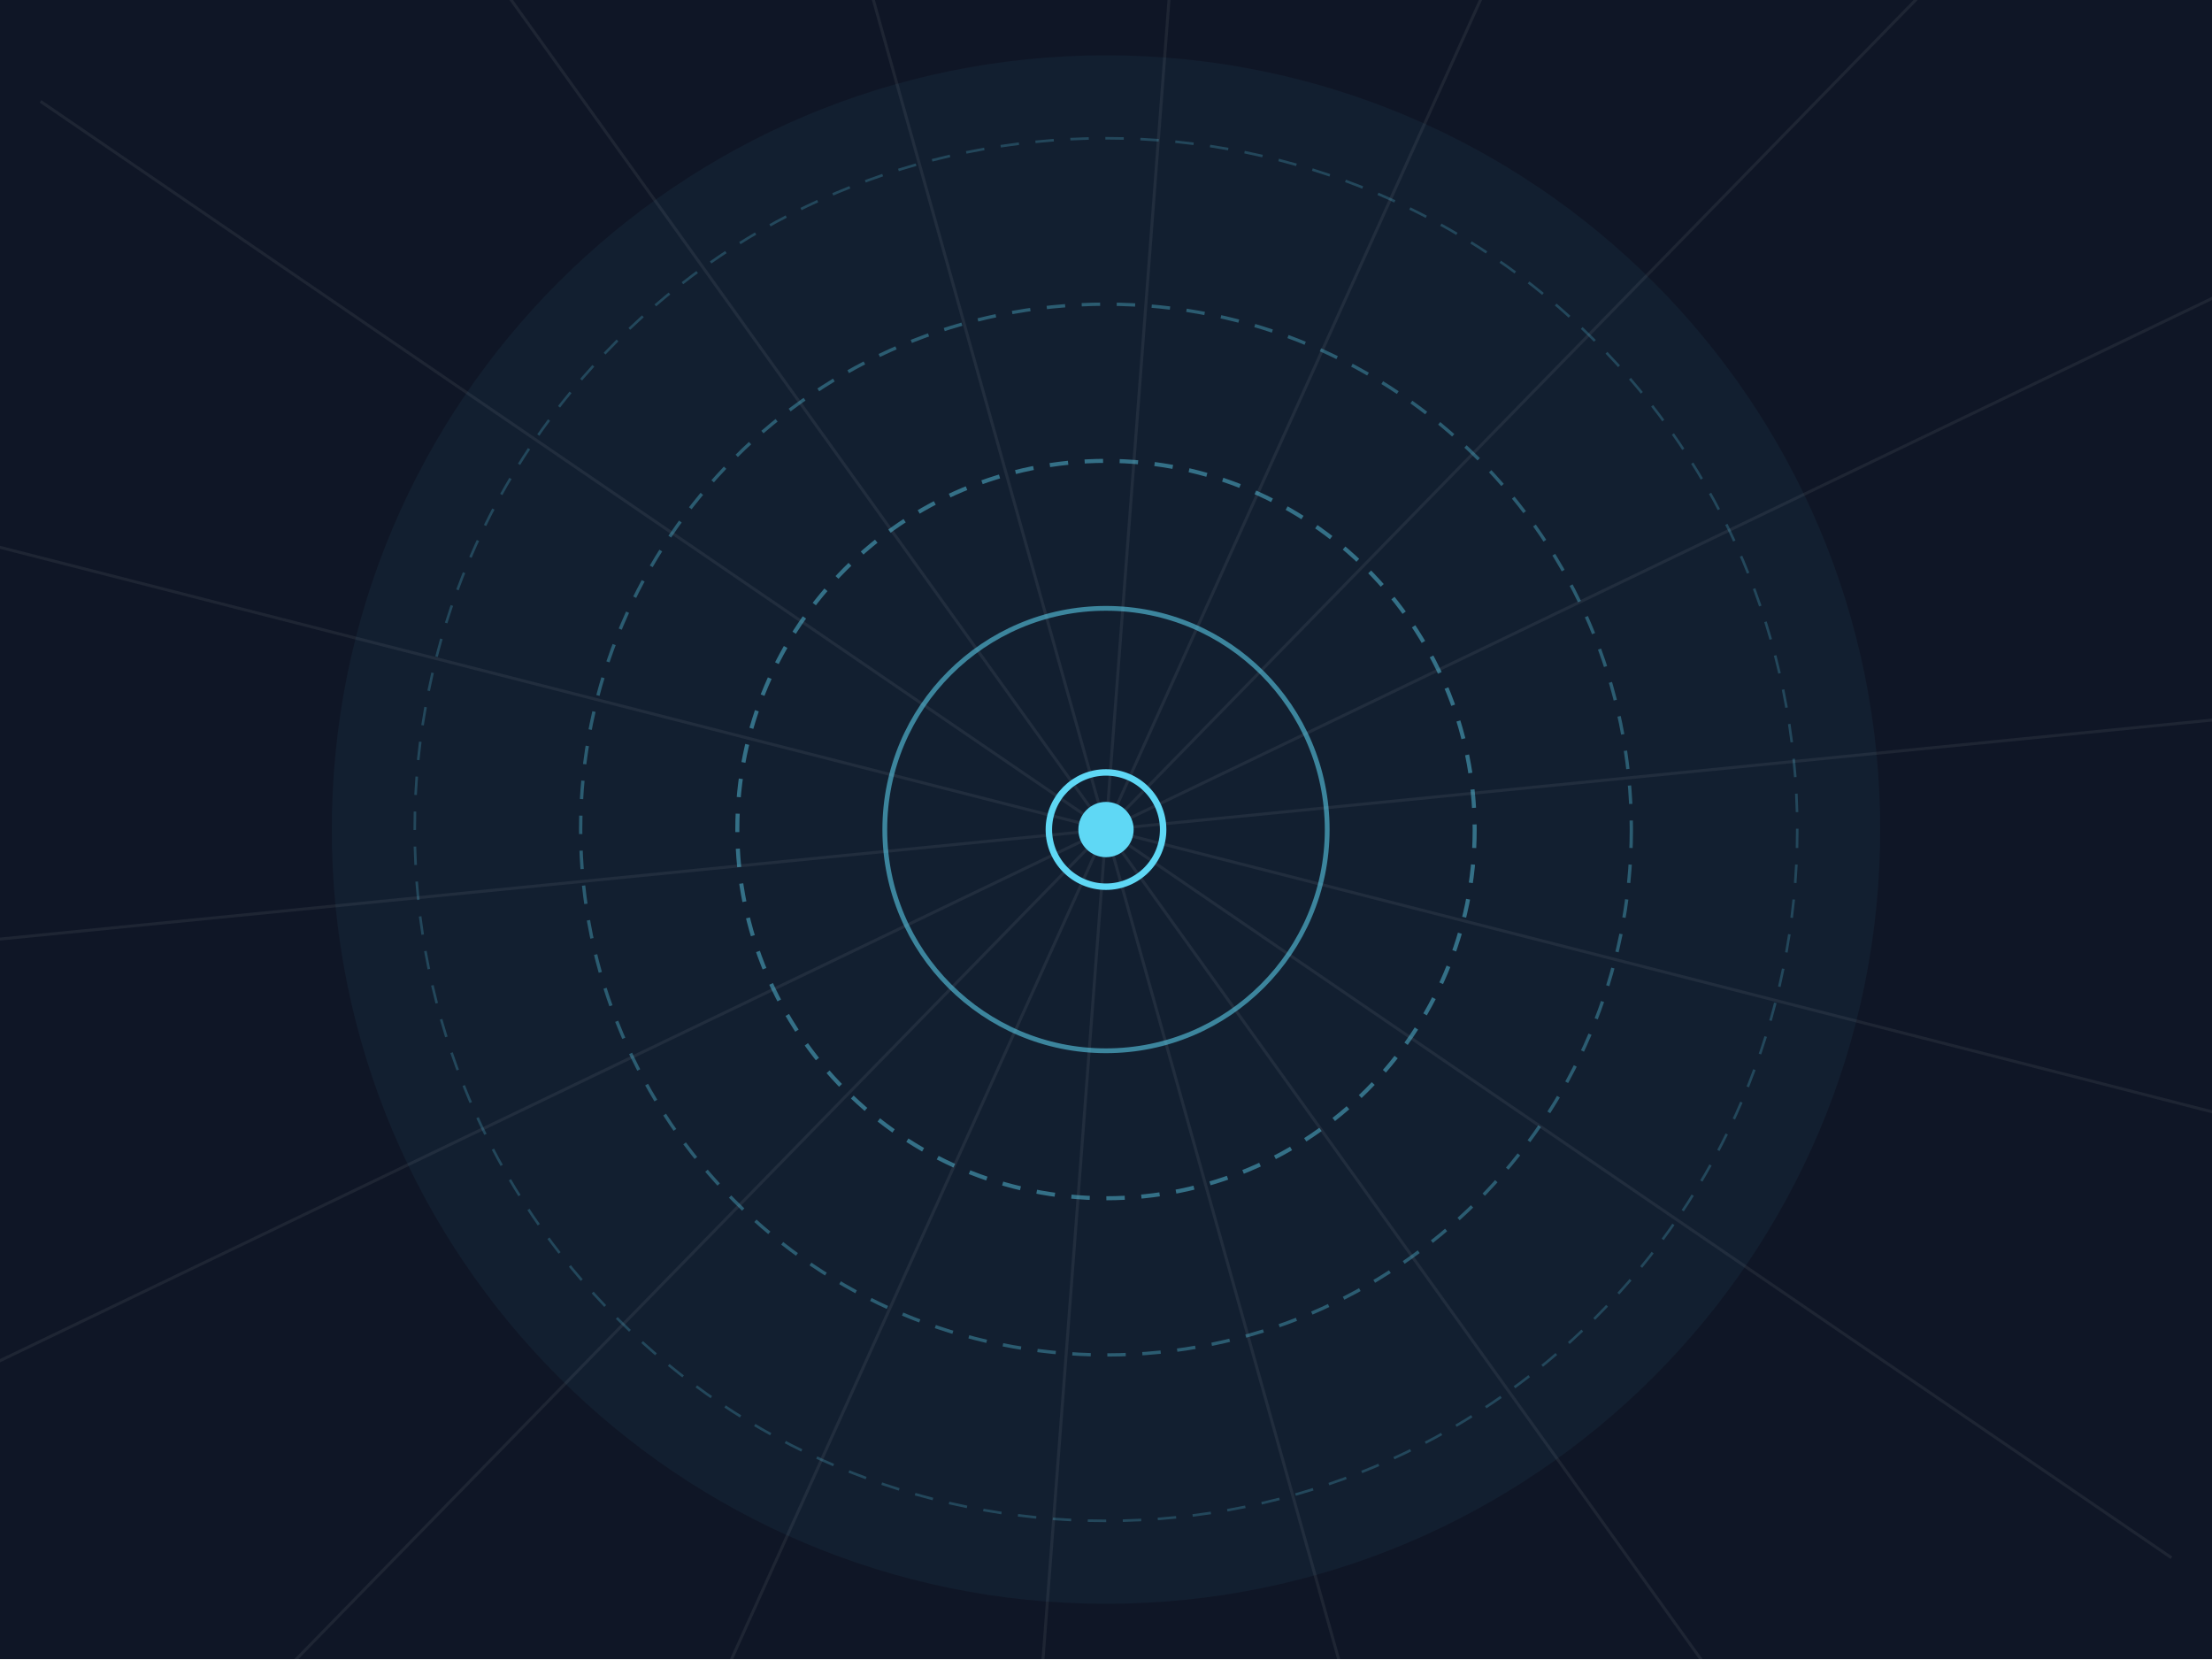
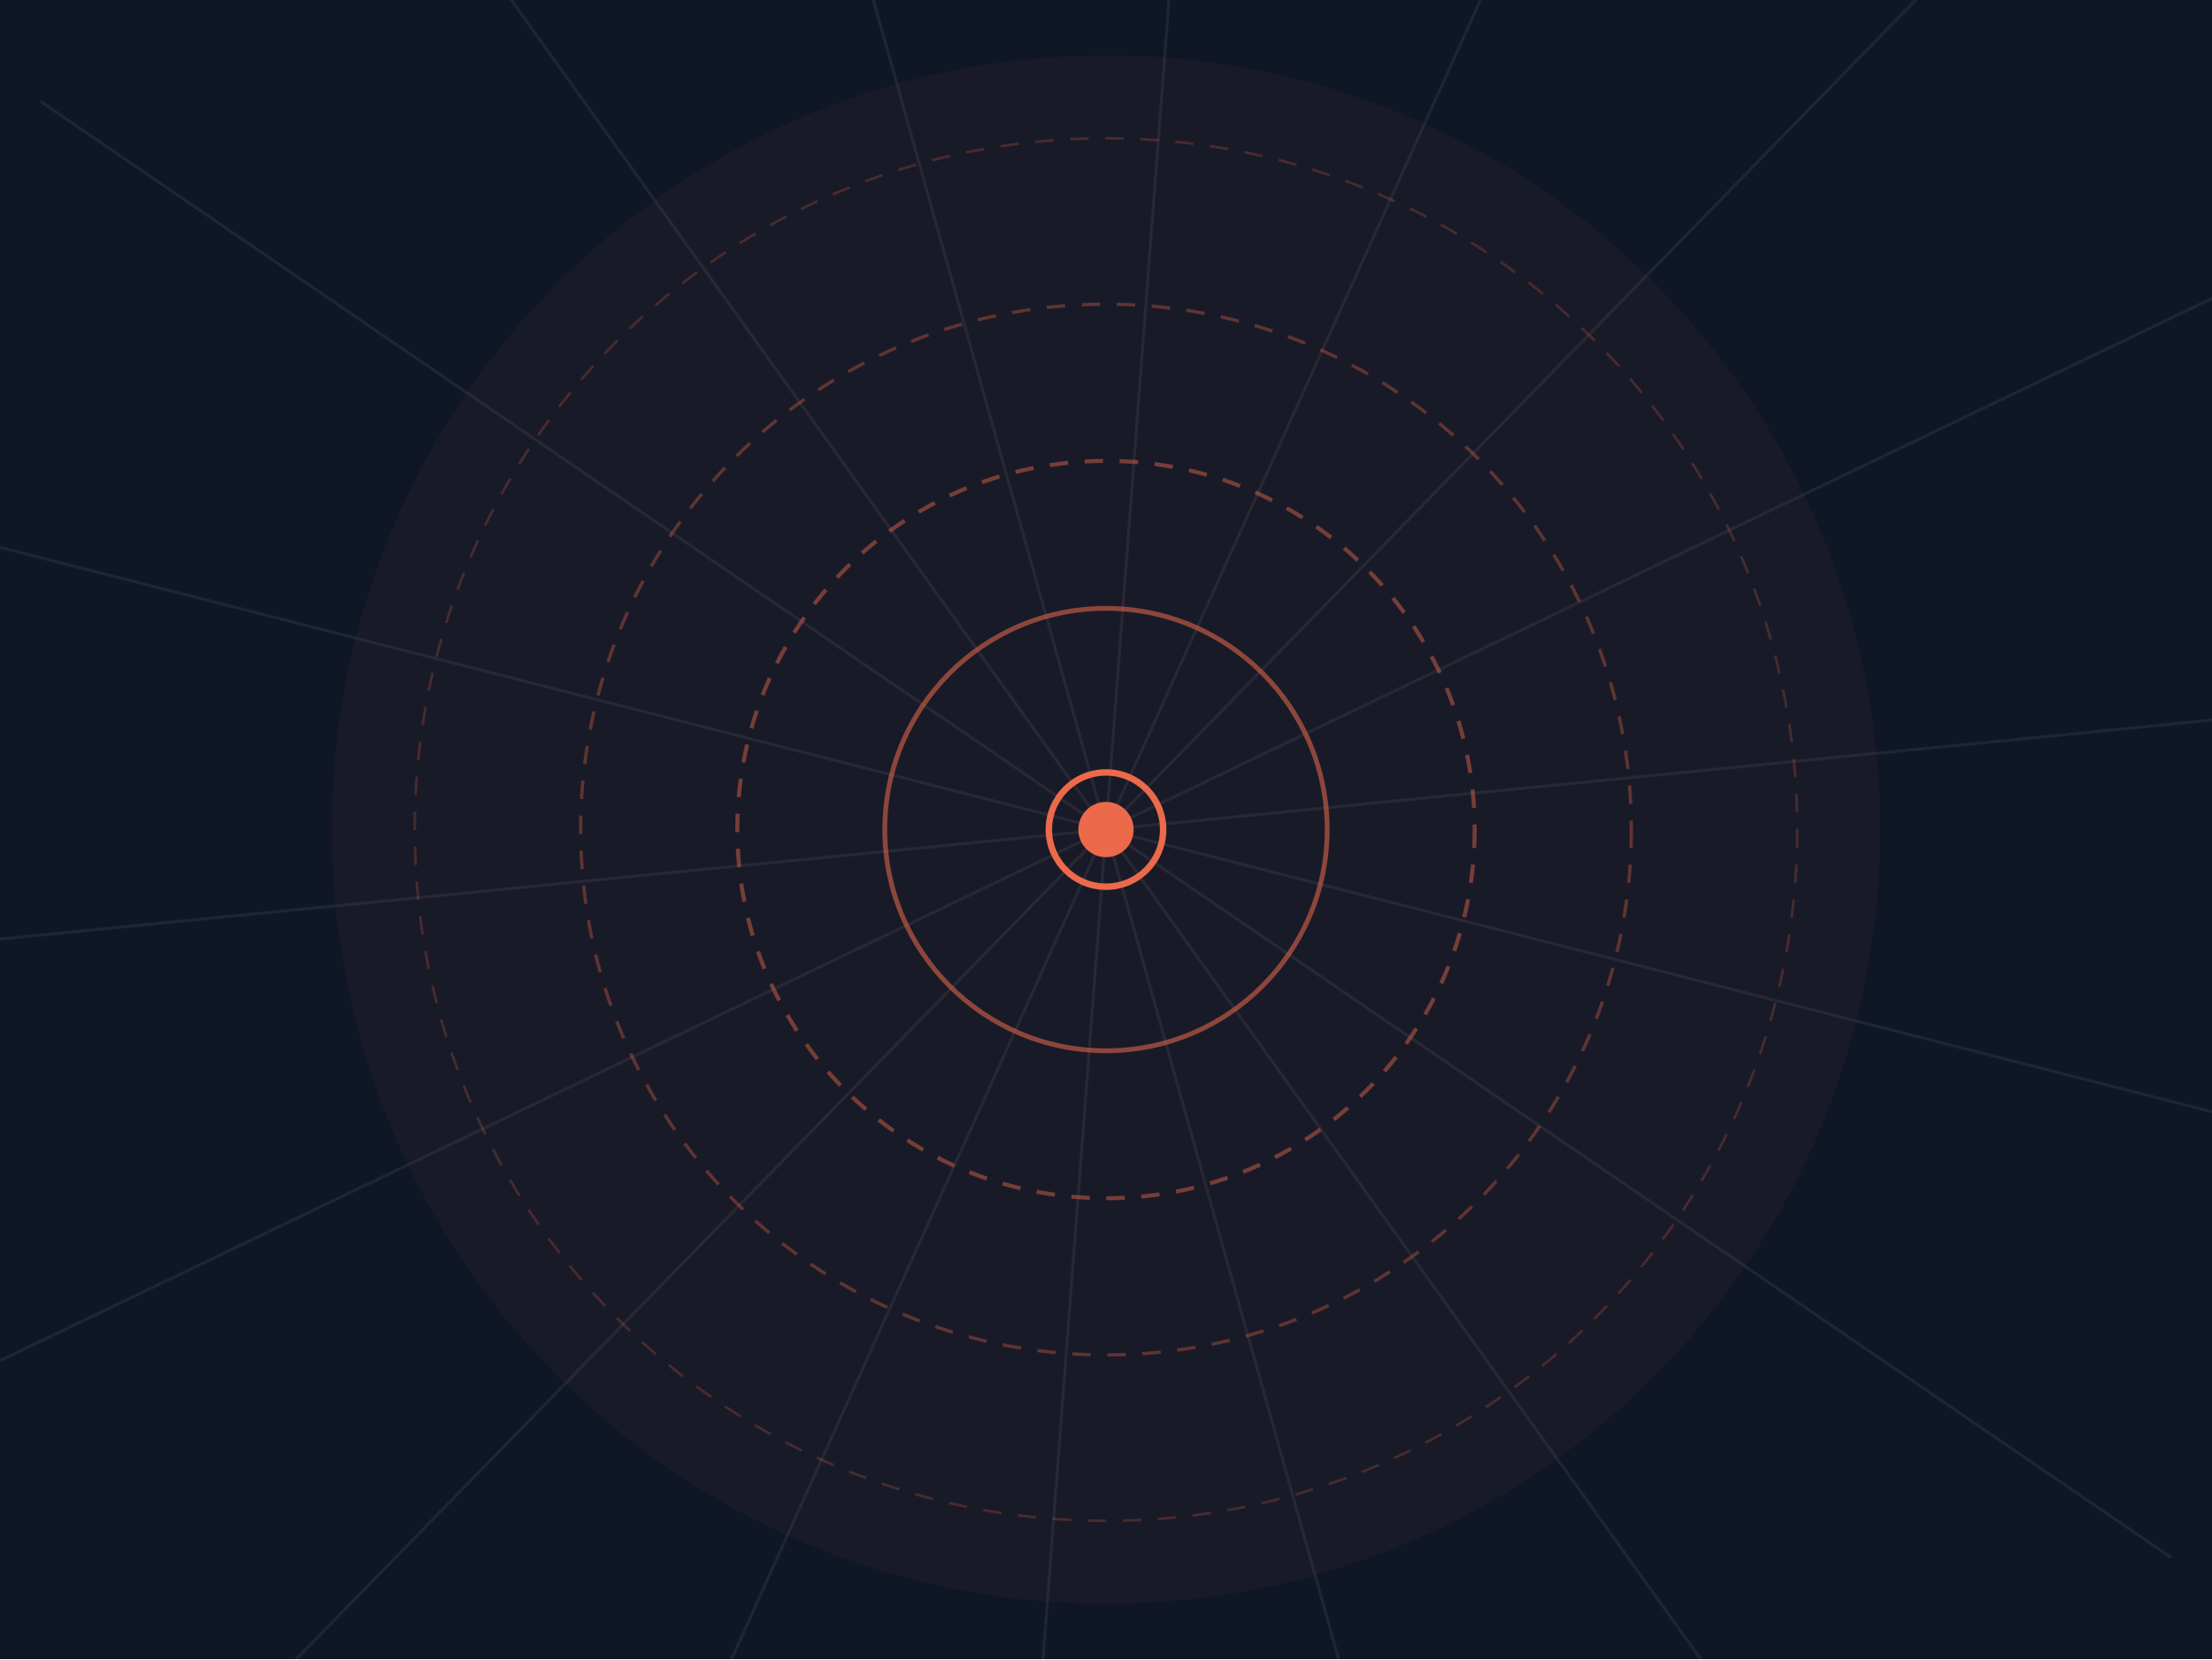
<svg xmlns="http://www.w3.org/2000/svg" viewBox="0 0 1200 900" width="1200" height="900" role="img" aria-label="Service area radius">
  <defs />
  <style>.rg{animation:rg 4.5s ease-out infinite;transform-origin:600px 450px}@keyframes rg{0%{transform:scale(.7);opacity:0}35%{opacity:.55}100%{transform:scale(1.12);opacity:0}}@media (prefers-reduced-motion: reduce){*{animation:none!important}.dw{stroke-dashoffset:0!important}.fin{opacity:1!important}}</style>
  <rect width="1200" height="900" fill="#0f1626" />
  <line x1="-78" y1="277" x2="1278" y2="623" stroke="#f2f4f6" stroke-width="1.6" opacity="0.07" />
  <line x1="22" y1="55" x2="1178" y2="845" stroke="#f2f4f6" stroke-width="1.6" opacity="0.07" />
  <line x1="192" y1="-119" x2="1008" y2="1019" stroke="#f2f4f6" stroke-width="1.6" opacity="0.07" />
  <line x1="411" y1="-224" x2="789" y2="1124" stroke="#f2f4f6" stroke-width="1.6" opacity="0.07" />
  <line x1="653" y1="-248" x2="547" y2="1148" stroke="#f2f4f6" stroke-width="1.6" opacity="0.07" />
  <line x1="888" y1="-188" x2="312" y2="1088" stroke="#f2f4f6" stroke-width="1.6" opacity="0.07" />
  <line x1="1089" y1="-51" x2="111" y2="951" stroke="#f2f4f6" stroke-width="1.6" opacity="0.07" />
  <line x1="1231" y1="147" x2="-31" y2="753" stroke="#f2f4f6" stroke-width="1.6" opacity="0.07" />
  <line x1="1297" y1="381" x2="-97" y2="519" stroke="#f2f4f6" stroke-width="1.6" opacity="0.07" />
-   <circle cx="600" cy="450" r="420" fill="#5fd8f5" opacity="0.05" />
-   <circle class="rg" cx="600" cy="450" r="120" fill="none" stroke="#5fd8f5" stroke-width="2.6" opacity="0.55" stroke-dasharray="none" style="animation-delay:0.0s" />
-   <circle class="rg" cx="600" cy="450" r="200" fill="none" stroke="#5fd8f5" stroke-width="2.2" opacity="0.44" stroke-dasharray="10 9" style="animation-delay:0.5s" />
-   <circle class="rg" cx="600" cy="450" r="285" fill="none" stroke="#5fd8f5" stroke-width="1.8" opacity="0.33" stroke-dasharray="10 9" style="animation-delay:1.0s" />
-   <circle class="rg" cx="600" cy="450" r="375" fill="none" stroke="#5fd8f5" stroke-width="1.4" opacity="0.22" stroke-dasharray="10 9" style="animation-delay:1.5s" />
-   <circle cx="600" cy="450" r="15" fill="#5fd8f5" />
-   <circle cx="600" cy="450" r="31" fill="none" stroke="#5fd8f5" stroke-width="3.5" />
+   <circle cx="600" cy="450" r="420" fill="#ec6a4a" opacity="0.05" />
+   <circle class="rg" cx="600" cy="450" r="120" fill="none" stroke="#ec6a4a" stroke-width="2.6" opacity="0.55" stroke-dasharray="none" style="animation-delay:0.0s" />
+   <circle class="rg" cx="600" cy="450" r="200" fill="none" stroke="#ec6a4a" stroke-width="2.2" opacity="0.44" stroke-dasharray="10 9" style="animation-delay:0.5s" />
+   <circle class="rg" cx="600" cy="450" r="285" fill="none" stroke="#ec6a4a" stroke-width="1.8" opacity="0.33" stroke-dasharray="10 9" style="animation-delay:1.0s" />
+   <circle class="rg" cx="600" cy="450" r="375" fill="none" stroke="#ec6a4a" stroke-width="1.4" opacity="0.22" stroke-dasharray="10 9" style="animation-delay:1.5s" />
+   <circle cx="600" cy="450" r="15" fill="#ec6a4a" />
+   <circle cx="600" cy="450" r="31" fill="none" stroke="#ec6a4a" stroke-width="3.5" />
</svg>
